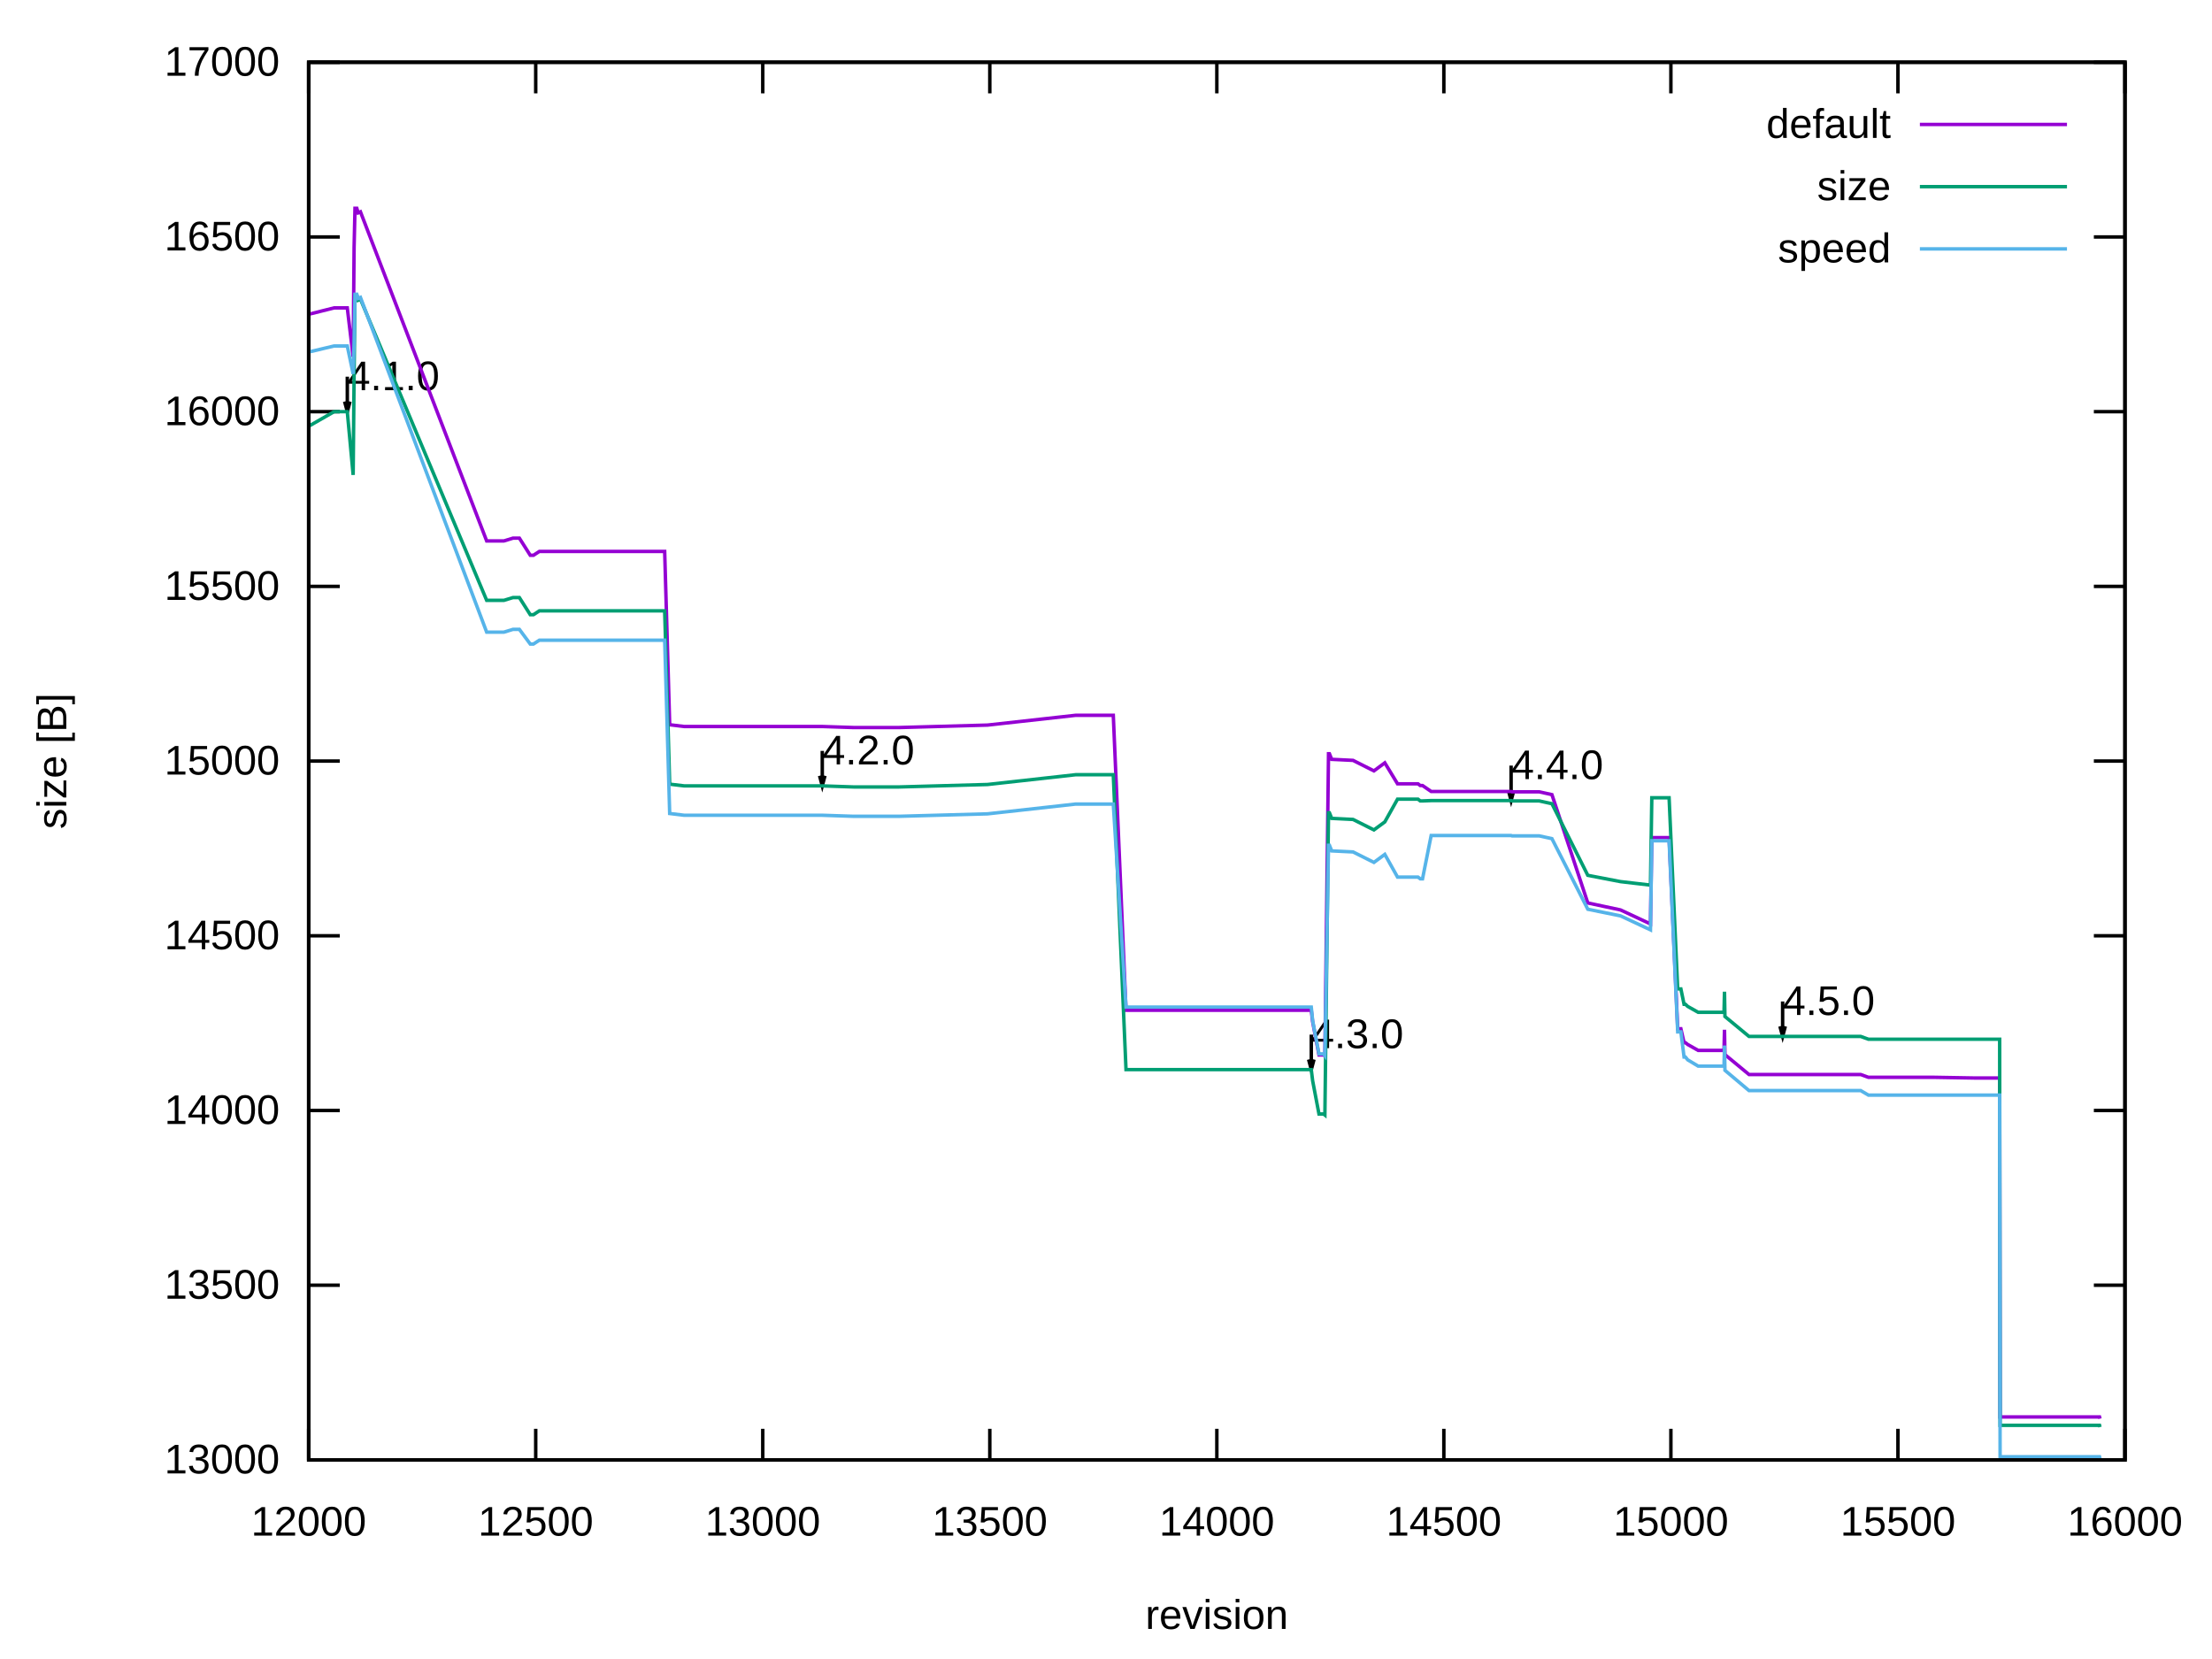
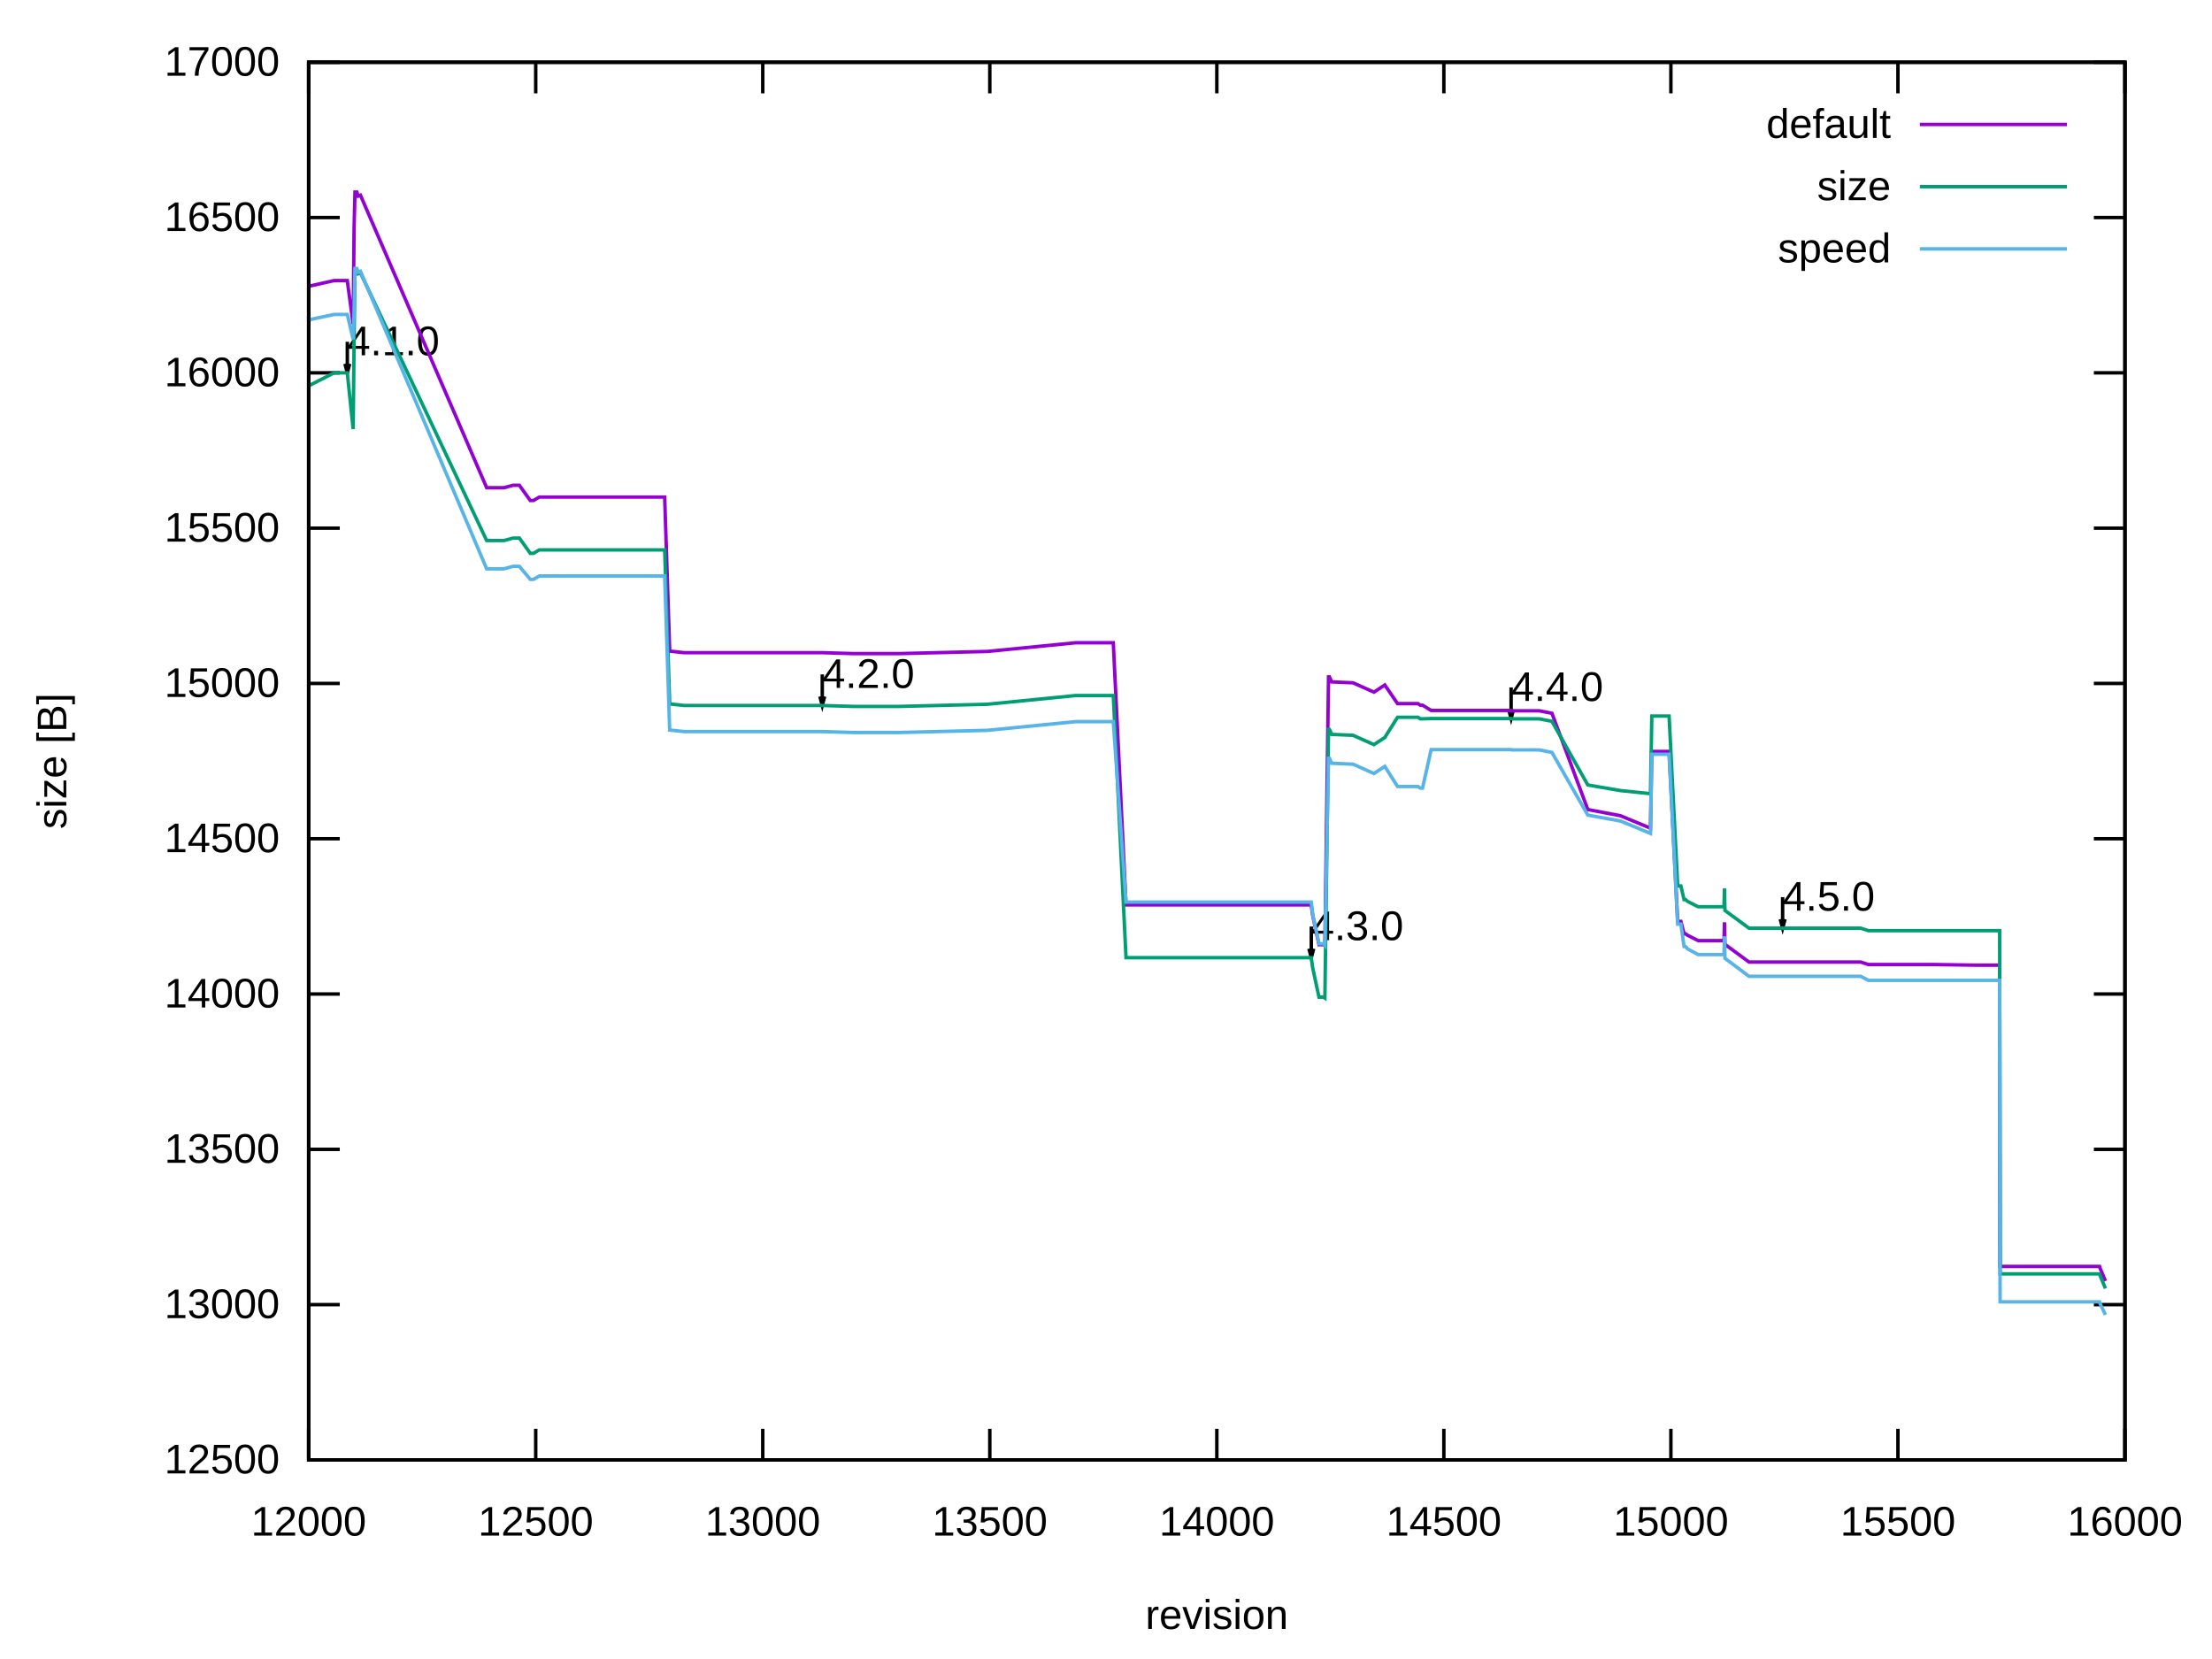
<svg xmlns="http://www.w3.org/2000/svg" xmlns:xlink="http://www.w3.org/1999/xlink" width="640" height="480" viewBox="0 0 640 480">
  <g id="gnuplot_canvas">
    <rect x="0" y="0" width="640" height="480" fill="none" />
    <defs>
      <circle id="gpDot" r="0.5" stroke-width="0.5" stroke="currentColor" />
      <path id="gpPt0" stroke-width="0.222" stroke="currentColor" d="M-1,0 h2 M0,-1 v2" />
      <path id="gpPt1" stroke-width="0.222" stroke="currentColor" d="M-1,-1 L1,1 M1,-1 L-1,1" />
      <path id="gpPt2" stroke-width="0.222" stroke="currentColor" d="M-1,0 L1,0 M0,-1 L0,1 M-1,-1 L1,1 M-1,1 L1,-1" />
      <rect id="gpPt3" stroke-width="0.222" stroke="currentColor" x="-1" y="-1" width="2" height="2" />
      <rect id="gpPt4" stroke-width="0.222" stroke="currentColor" fill="currentColor" x="-1" y="-1" width="2" height="2" />
      <circle id="gpPt5" stroke-width="0.222" stroke="currentColor" cx="0" cy="0" r="1" />
      <use xlink:href="#gpPt5" id="gpPt6" fill="currentColor" stroke="none" />
      <path id="gpPt7" stroke-width="0.222" stroke="currentColor" d="M0,-1.33 L-1.33,0.67 L1.33,0.67 z" />
      <use xlink:href="#gpPt7" id="gpPt8" fill="currentColor" stroke="none" />
      <use xlink:href="#gpPt7" id="gpPt9" stroke="currentColor" transform="rotate(180)" />
      <use xlink:href="#gpPt9" id="gpPt10" fill="currentColor" stroke="none" />
      <use xlink:href="#gpPt3" id="gpPt11" stroke="currentColor" transform="rotate(45)" />
      <use xlink:href="#gpPt11" id="gpPt12" fill="currentColor" stroke="none" />
      <path id="gpPt13" stroke-width="0.222" stroke="currentColor" d="M0,1.330 L1.265,0.411 L0.782,-1.067 L-0.782,-1.076 L-1.265,0.411 z" />
      <use xlink:href="#gpPt13" id="gpPt14" fill="currentColor" stroke="none" />
      <filter id="textbox" filterUnits="objectBoundingBox" x="0" y="0" height="1" width="1">
        <feFlood flood-color="white" flood-opacity="1" result="bgnd" />
        <feComposite in="SourceGraphic" in2="bgnd" operator="atop" />
      </filter>
      <filter id="greybox" filterUnits="objectBoundingBox" x="0" y="0" height="1" width="1">
        <feFlood flood-color="lightgrey" flood-opacity="1" result="grey" />
        <feComposite in="SourceGraphic" in2="grey" operator="atop" />
      </filter>
    </defs>
    <g fill="none" color="white" stroke="currentColor" stroke-width="1.00" stroke-linecap="butt" stroke-linejoin="miter">
</g>
    <g fill="none" color="black" stroke="currentColor" stroke-width="1.00" stroke-linecap="butt" stroke-linejoin="miter">
      <path stroke="black" d="M89.31,422.40 L98.31,422.40 M614.82,422.40 L605.82,422.40  " />
      <g transform="translate(80.92,426.30)" stroke="none" fill="black" font-family="Arial" font-size="12.00" text-anchor="end">
        <text>
+           <tspan font-family="Arial"> 12500</tspan>
+         </text>
+       </g>
+     </g>
+     <g fill="none" color="black" stroke="currentColor" stroke-width="1.00" stroke-linecap="butt" stroke-linejoin="miter">
+       <path stroke="black" d="M89.31,377.47 L98.31,377.47 M614.82,377.47 L605.82,377.47  " />
+       <g transform="translate(80.92,381.37)" stroke="none" fill="black" font-family="Arial" font-size="12.00" text-anchor="end">
+         <text>
          <tspan font-family="Arial"> 13000</tspan>
        </text>
      </g>
    </g>
    <g fill="none" color="black" stroke="currentColor" stroke-width="1.00" stroke-linecap="butt" stroke-linejoin="miter">
-       <path stroke="black" d="M89.31,371.85 L98.31,371.85 M614.82,371.85 L605.82,371.85  " />
-       <g transform="translate(80.92,375.75)" stroke="none" fill="black" font-family="Arial" font-size="12.00" text-anchor="end">
+       <path stroke="black" d="M89.31,332.54 L98.31,332.54 M614.82,332.54 L605.82,332.54  " />
+       <g transform="translate(80.92,336.44)" stroke="none" fill="black" font-family="Arial" font-size="12.00" text-anchor="end">
        <text>
          <tspan font-family="Arial"> 13500</tspan>
        </text>
      </g>
    </g>
    <g fill="none" color="black" stroke="currentColor" stroke-width="1.00" stroke-linecap="butt" stroke-linejoin="miter">
-       <path stroke="black" d="M89.31,321.30 L98.31,321.30 M614.82,321.30 L605.82,321.30  " />
-       <g transform="translate(80.92,325.20)" stroke="none" fill="black" font-family="Arial" font-size="12.00" text-anchor="end">
+       <path stroke="black" d="M89.31,287.60 L98.31,287.60 M614.82,287.60 L605.82,287.60  " />
+       <g transform="translate(80.92,291.50)" stroke="none" fill="black" font-family="Arial" font-size="12.00" text-anchor="end">
        <text>
          <tspan font-family="Arial"> 14000</tspan>
        </text>
      </g>
    </g>
    <g fill="none" color="black" stroke="currentColor" stroke-width="1.00" stroke-linecap="butt" stroke-linejoin="miter">
-       <path stroke="black" d="M89.31,270.75 L98.31,270.75 M614.82,270.75 L605.82,270.75  " />
-       <g transform="translate(80.92,274.65)" stroke="none" fill="black" font-family="Arial" font-size="12.00" text-anchor="end">
+       <path stroke="black" d="M89.31,242.67 L98.31,242.67 M614.82,242.67 L605.82,242.67  " />
+       <g transform="translate(80.92,246.57)" stroke="none" fill="black" font-family="Arial" font-size="12.00" text-anchor="end">
        <text>
          <tspan font-family="Arial"> 14500</tspan>
        </text>
      </g>
    </g>
    <g fill="none" color="black" stroke="currentColor" stroke-width="1.00" stroke-linecap="butt" stroke-linejoin="miter">
-       <path stroke="black" d="M89.31,220.20 L98.31,220.20 M614.82,220.20 L605.82,220.20  " />
-       <g transform="translate(80.92,224.10)" stroke="none" fill="black" font-family="Arial" font-size="12.00" text-anchor="end">
+       <path stroke="black" d="M89.31,197.74 L98.31,197.74 M614.82,197.74 L605.82,197.74  " />
+       <g transform="translate(80.92,201.64)" stroke="none" fill="black" font-family="Arial" font-size="12.00" text-anchor="end">
        <text>
          <tspan font-family="Arial"> 15000</tspan>
        </text>
      </g>
    </g>
    <g fill="none" color="black" stroke="currentColor" stroke-width="1.00" stroke-linecap="butt" stroke-linejoin="miter">
-       <path stroke="black" d="M89.31,169.66 L98.31,169.66 M614.82,169.66 L605.82,169.66  " />
-       <g transform="translate(80.92,173.56)" stroke="none" fill="black" font-family="Arial" font-size="12.00" text-anchor="end">
+       <path stroke="black" d="M89.31,152.81 L98.31,152.81 M614.82,152.81 L605.82,152.81  " />
+       <g transform="translate(80.92,156.71)" stroke="none" fill="black" font-family="Arial" font-size="12.00" text-anchor="end">
        <text>
          <tspan font-family="Arial"> 15500</tspan>
        </text>
      </g>
    </g>
    <g fill="none" color="black" stroke="currentColor" stroke-width="1.00" stroke-linecap="butt" stroke-linejoin="miter">
-       <path stroke="black" d="M89.31,119.11 L98.31,119.11 M614.82,119.11 L605.82,119.11  " />
-       <g transform="translate(80.92,123.01)" stroke="none" fill="black" font-family="Arial" font-size="12.00" text-anchor="end">
+       <path stroke="black" d="M89.31,107.87 L98.31,107.87 M614.82,107.87 L605.82,107.87  " />
+       <g transform="translate(80.92,111.77)" stroke="none" fill="black" font-family="Arial" font-size="12.00" text-anchor="end">
        <text>
          <tspan font-family="Arial"> 16000</tspan>
        </text>
      </g>
    </g>
    <g fill="none" color="black" stroke="currentColor" stroke-width="1.00" stroke-linecap="butt" stroke-linejoin="miter">
-       <path stroke="black" d="M89.31,68.56 L98.31,68.56 M614.82,68.56 L605.82,68.56  " />
-       <g transform="translate(80.92,72.46)" stroke="none" fill="black" font-family="Arial" font-size="12.00" text-anchor="end">
+       <path stroke="black" d="M89.31,62.94 L98.31,62.94 M614.82,62.94 L605.82,62.94  " />
+       <g transform="translate(80.92,66.84)" stroke="none" fill="black" font-family="Arial" font-size="12.00" text-anchor="end">
        <text>
          <tspan font-family="Arial"> 16500</tspan>
        </text>
      </g>
    </g>
    <g fill="none" color="black" stroke="currentColor" stroke-width="1.00" stroke-linecap="butt" stroke-linejoin="miter">
      <path stroke="black" d="M89.31,18.01 L98.31,18.01 M614.82,18.01 L605.82,18.01  " />
      <g transform="translate(80.92,21.91)" stroke="none" fill="black" font-family="Arial" font-size="12.00" text-anchor="end">
        <text>
          <tspan font-family="Arial"> 17000</tspan>
        </text>
      </g>
    </g>
    <g fill="none" color="black" stroke="currentColor" stroke-width="1.00" stroke-linecap="butt" stroke-linejoin="miter">
      <path stroke="black" d="M89.31,422.40 L89.31,413.40 M89.31,18.01 L89.31,27.01  " />
      <g transform="translate(89.31,444.30)" stroke="none" fill="black" font-family="Arial" font-size="12.00" text-anchor="middle">
        <text>
          <tspan font-family="Arial"> 12000</tspan>
        </text>
      </g>
    </g>
    <g fill="none" color="black" stroke="currentColor" stroke-width="1.00" stroke-linecap="butt" stroke-linejoin="miter">
      <path stroke="black" d="M155.00,422.40 L155.00,413.40 M155.00,18.01 L155.00,27.01  " />
      <g transform="translate(155.00,444.30)" stroke="none" fill="black" font-family="Arial" font-size="12.00" text-anchor="middle">
        <text>
          <tspan font-family="Arial"> 12500</tspan>
        </text>
      </g>
    </g>
    <g fill="none" color="black" stroke="currentColor" stroke-width="1.00" stroke-linecap="butt" stroke-linejoin="miter">
      <path stroke="black" d="M220.69,422.40 L220.69,413.40 M220.69,18.01 L220.69,27.01  " />
      <g transform="translate(220.69,444.30)" stroke="none" fill="black" font-family="Arial" font-size="12.00" text-anchor="middle">
        <text>
          <tspan font-family="Arial"> 13000</tspan>
        </text>
      </g>
    </g>
    <g fill="none" color="black" stroke="currentColor" stroke-width="1.00" stroke-linecap="butt" stroke-linejoin="miter">
      <path stroke="black" d="M286.38,422.40 L286.38,413.40 M286.38,18.01 L286.38,27.01  " />
      <g transform="translate(286.38,444.30)" stroke="none" fill="black" font-family="Arial" font-size="12.00" text-anchor="middle">
        <text>
          <tspan font-family="Arial"> 13500</tspan>
        </text>
      </g>
    </g>
    <g fill="none" color="black" stroke="currentColor" stroke-width="1.00" stroke-linecap="butt" stroke-linejoin="miter">
      <path stroke="black" d="M352.07,422.40 L352.07,413.40 M352.07,18.01 L352.07,27.01  " />
      <g transform="translate(352.07,444.30)" stroke="none" fill="black" font-family="Arial" font-size="12.00" text-anchor="middle">
        <text>
          <tspan font-family="Arial"> 14000</tspan>
        </text>
      </g>
    </g>
    <g fill="none" color="black" stroke="currentColor" stroke-width="1.00" stroke-linecap="butt" stroke-linejoin="miter">
      <path stroke="black" d="M417.75,422.40 L417.75,413.40 M417.75,18.01 L417.75,27.01  " />
      <g transform="translate(417.75,444.30)" stroke="none" fill="black" font-family="Arial" font-size="12.00" text-anchor="middle">
        <text>
          <tspan font-family="Arial"> 14500</tspan>
        </text>
      </g>
    </g>
    <g fill="none" color="black" stroke="currentColor" stroke-width="1.00" stroke-linecap="butt" stroke-linejoin="miter">
      <path stroke="black" d="M483.44,422.40 L483.44,413.40 M483.44,18.01 L483.44,27.01  " />
      <g transform="translate(483.44,444.30)" stroke="none" fill="black" font-family="Arial" font-size="12.00" text-anchor="middle">
        <text>
          <tspan font-family="Arial"> 15000</tspan>
        </text>
      </g>
    </g>
    <g fill="none" color="black" stroke="currentColor" stroke-width="1.00" stroke-linecap="butt" stroke-linejoin="miter">
      <path stroke="black" d="M549.13,422.40 L549.13,413.40 M549.13,18.01 L549.13,27.01  " />
      <g transform="translate(549.13,444.30)" stroke="none" fill="black" font-family="Arial" font-size="12.00" text-anchor="middle">
        <text>
          <tspan font-family="Arial"> 15500</tspan>
        </text>
      </g>
    </g>
    <g fill="none" color="black" stroke="currentColor" stroke-width="1.00" stroke-linecap="butt" stroke-linejoin="miter">
      <path stroke="black" d="M614.82,422.40 L614.82,413.40 M614.82,18.01 L614.82,27.01  " />
      <g transform="translate(614.82,444.30)" stroke="none" fill="black" font-family="Arial" font-size="12.00" text-anchor="middle">
        <text>
          <tspan font-family="Arial"> 16000</tspan>
        </text>
      </g>
    </g>
    <g fill="none" color="black" stroke="currentColor" stroke-width="1.00" stroke-linecap="butt" stroke-linejoin="miter">
</g>
    <g fill="none" color="black" stroke="currentColor" stroke-width="1.00" stroke-linecap="butt" stroke-linejoin="miter">
      <path stroke="black" d="M89.31,18.01 L89.31,422.40 L614.82,422.40 L614.82,18.01 L89.31,18.01 Z  " />
-       <g transform="translate(100.48,112.90)" stroke="none" fill="black" font-family="Arial" font-size="12.00" text-anchor="start">
+       <g transform="translate(100.48,102.79)" stroke="none" fill="black" font-family="Arial" font-size="12.00" text-anchor="start">
        <text>
          <tspan font-family="Arial">4.1.0</tspan>
        </text>
      </g>
-       <g transform="translate(237.90,221.17)" stroke="none" fill="black" font-family="Arial" font-size="12.00" text-anchor="start">
+       <g transform="translate(237.90,199.03)" stroke="none" fill="black" font-family="Arial" font-size="12.00" text-anchor="start">
        <text>
          <tspan font-family="Arial">4.2.0</tspan>
        </text>
      </g>
-       <g transform="translate(379.39,303.26)" stroke="none" fill="black" font-family="Arial" font-size="12.00" text-anchor="start">
+       <g transform="translate(379.39,272.00)" stroke="none" fill="black" font-family="Arial" font-size="12.00" text-anchor="start">
        <text>
          <tspan font-family="Arial">4.3.0</tspan>
        </text>
      </g>
-       <g transform="translate(437.20,225.42)" stroke="none" fill="black" font-family="Arial" font-size="12.00" text-anchor="start">
+       <g transform="translate(437.20,202.81)" stroke="none" fill="black" font-family="Arial" font-size="12.00" text-anchor="start">
        <text>
          <tspan font-family="Arial">4.4.0</tspan>
        </text>
      </g>
-       <g transform="translate(515.76,293.66)" stroke="none" fill="black" font-family="Arial" font-size="12.00" text-anchor="start">
+       <g transform="translate(515.76,263.47)" stroke="none" fill="black" font-family="Arial" font-size="12.00" text-anchor="start">
        <text>
          <tspan font-family="Arial">4.5.0</tspan>
        </text>
      </g>
    </g>
    <g fill="none" color="black" stroke="currentColor" stroke-width="1.00" stroke-linecap="butt" stroke-linejoin="miter">
-       <path stroke="black" d="M99.71,116.18 L100.49,119.10 L101.27,116.18 M100.49,108.99 L100.49,119.10  " />
-     </g>
-     <g fill="none" color="black" stroke="currentColor" stroke-width="1.00" stroke-linecap="butt" stroke-linejoin="miter">
-       <path stroke="black" d="M237.13,224.45 L237.91,227.37 L238.69,224.45 M237.91,217.26 L237.91,227.37  " />
-     </g>
-     <g fill="none" color="black" stroke="currentColor" stroke-width="1.00" stroke-linecap="butt" stroke-linejoin="miter">
-       <path stroke="black" d="M378.62,306.54 L379.40,309.46 L380.18,306.54 M379.40,299.35 L379.40,309.46  " />
-     </g>
-     <g fill="none" color="black" stroke="currentColor" stroke-width="1.00" stroke-linecap="butt" stroke-linejoin="miter">
-       <path stroke="black" d="M436.43,228.70 L437.21,231.62 L437.99,228.70 M437.21,221.51 L437.21,231.62  " />
-     </g>
-     <g fill="none" color="black" stroke="currentColor" stroke-width="1.00" stroke-linecap="butt" stroke-linejoin="miter">
-       <path stroke="black" d="M514.99,296.94 L515.77,299.86 L516.55,296.94 M515.77,289.75 L515.77,299.86  " />
+       <path stroke="black" d="M99.80,105.26 L100.49,107.86 L101.18,105.26 M100.49,98.88 L100.49,107.86  " />
+     </g>
+     <g fill="none" color="black" stroke="currentColor" stroke-width="1.00" stroke-linecap="butt" stroke-linejoin="miter">
+       <path stroke="black" d="M237.22,201.51 L237.91,204.11 L238.60,201.51 M237.91,195.12 L237.91,204.11  " />
+     </g>
+     <g fill="none" color="black" stroke="currentColor" stroke-width="1.00" stroke-linecap="butt" stroke-linejoin="miter">
+       <path stroke="black" d="M378.71,274.48 L379.40,277.08 L380.09,274.48 M379.40,268.09 L379.40,277.08  " />
+     </g>
+     <g fill="none" color="black" stroke="currentColor" stroke-width="1.00" stroke-linecap="butt" stroke-linejoin="miter">
+       <path stroke="black" d="M436.52,205.28 L437.21,207.88 L437.90,205.28 M437.21,198.90 L437.21,207.88  " />
+     </g>
+     <g fill="none" color="black" stroke="currentColor" stroke-width="1.00" stroke-linecap="butt" stroke-linejoin="miter">
+       <path stroke="black" d="M515.08,265.94 L515.77,268.54 L516.46,265.94 M515.77,259.56 L515.77,268.54  " />
    </g>
    <g fill="none" color="black" stroke="currentColor" stroke-width="1.00" stroke-linecap="butt" stroke-linejoin="miter">
</g>
    <g id="gnuplot_plot_1">
      <g fill="none" color="black" stroke="currentColor" stroke-width="1.00" stroke-linecap="butt" stroke-linejoin="miter">
        <g transform="translate(547.09,39.91)" stroke="none" fill="black" font-family="Arial" font-size="12.00" text-anchor="end">
          <text>
            <tspan font-family="Arial">default</tspan>
          </text>
        </g>
      </g>
      <g fill="none" color="black" stroke="currentColor" stroke-width="1.00" stroke-linecap="butt" stroke-linejoin="miter">
-         <path stroke="rgb(148,   0, 211)" d="M555.48,36.01 L598.04,36.01 M89.44,90.90 L96.67,89.08 L100.48,89.08 L102.18,103.24 L102.45,71.59 L102.71,60.27   L103.24,60.27 L103.63,61.58 L104.29,61.28 L140.81,156.51 L143.83,156.51 L145.80,156.51 L148.43,155.70 L150.27,155.70   L153.42,160.66 L154.34,160.66 L156.05,159.55 L173.65,159.55 L177.73,159.55 L179.83,159.55 L180.22,159.55 L187.32,159.55   L192.31,159.55 L193.76,209.69 L197.96,210.20 L202.56,210.20 L204.27,210.20 L206.37,210.20 L207.55,210.20 L216.61,210.20   L237.90,210.20 L246.96,210.50 L260.10,210.50 L285.72,209.79 L311.21,206.96 L312.52,206.96 L313.83,206.96 L318.96,206.96   L322.11,206.96 L325.79,292.29 L326.32,292.29 L327.50,292.29 L329.07,292.29 L331.70,292.29 L336.96,292.29 L338.93,292.29   L352.07,292.29 L376.24,292.29 L379.39,292.29 L379.79,295.62 L381.62,305.23 L382.94,305.23 L383.33,305.53 L384.38,218.08   L384.65,218.08 L385.30,219.70 L391.48,220.00 L397.52,223.04 L400.67,220.71 L404.35,226.78 L405.27,226.78 L410.27,226.78   L410.92,227.28 L411.58,227.28 L414.08,229.00 L419.07,229.00 L421.43,229.00 L437.20,229.00 L437.46,229.10 L445.34,229.10   L449.02,229.91 L459.40,261.25 L468.86,263.27 L477.53,267.32 L477.92,242.35 L482.92,242.35 L485.41,297.65 L486.33,297.65   L487.25,301.69 L487.65,301.69 L488.30,302.20 L491.33,303.91 L495.66,303.91 L497.11,303.91 L498.81,303.91 L498.95,297.95   L499.08,305.13 L506.04,310.89 L514.97,310.89 L515.76,310.89 L525.09,310.89 L538.36,310.89 L540.59,311.70 L542.69,311.70   L547.29,311.70 L555.70,311.70 L559.64,311.70 L571.33,311.90 L578.56,311.90 L578.69,409.97 L584.34,409.97 L600.37,409.97   L600.50,409.97 L607.46,409.97 L607.59,410.47  " />
+         <path stroke="rgb(148,   0, 211)" d="M555.48,36.01 L598.04,36.01 M89.44,82.80 L96.67,81.18 L100.48,81.18 L102.18,93.77 L102.45,65.64 L102.71,55.57   L103.24,55.57 L103.63,56.74 L104.29,56.47 L140.81,141.12 L143.83,141.12 L145.80,141.12 L148.43,140.41 L150.27,140.41   L153.42,144.81 L154.34,144.81 L156.05,143.82 L173.65,143.82 L177.73,143.82 L179.83,143.82 L180.22,143.82 L187.32,143.82   L192.31,143.82 L193.76,188.39 L197.96,188.84 L202.56,188.84 L204.27,188.84 L206.37,188.84 L207.55,188.84 L216.61,188.84   L237.90,188.84 L246.96,189.11 L260.10,189.11 L285.72,188.48 L311.21,185.97 L312.52,185.97 L313.83,185.97 L318.96,185.97   L322.11,185.97 L325.79,261.81 L326.32,261.81 L327.50,261.81 L329.07,261.81 L331.70,261.81 L336.96,261.81 L338.93,261.81   L352.07,261.81 L376.24,261.81 L379.39,261.81 L379.79,264.78 L381.62,273.31 L382.94,273.31 L383.33,273.58 L384.38,195.85   L384.65,195.85 L385.30,197.29 L391.48,197.56 L397.52,200.26 L400.67,198.19 L404.35,203.58 L405.27,203.58 L410.27,203.58   L410.92,204.03 L411.58,204.03 L414.08,205.56 L419.07,205.56 L421.43,205.56 L437.20,205.56 L437.46,205.65 L445.34,205.65   L449.02,206.37 L459.40,234.22 L468.86,236.02 L477.53,239.62 L477.92,217.42 L482.92,217.42 L485.41,266.58 L486.33,266.58   L487.25,270.17 L487.65,270.17 L488.30,270.62 L491.33,272.15 L495.66,272.15 L497.11,272.15 L498.81,272.15 L498.95,266.84   L499.08,273.23 L506.04,278.35 L514.97,278.35 L515.76,278.35 L525.09,278.35 L538.36,278.35 L540.59,279.07 L542.69,279.07   L547.29,279.07 L555.70,279.07 L559.64,279.07 L571.33,279.25 L578.56,279.25 L578.69,366.41 L584.34,366.41 L600.37,366.41   L600.50,366.41 L607.46,366.41 L607.59,366.86 L609.17,370.64  " />
      </g>
    </g>
    <g id="gnuplot_plot_2">
      <g fill="none" color="black" stroke="currentColor" stroke-width="1.00" stroke-linecap="butt" stroke-linejoin="miter">
        <g transform="translate(547.09,57.91)" stroke="none" fill="black" font-family="Arial" font-size="12.00" text-anchor="end">
          <text>
            <tspan font-family="Arial">size</tspan>
          </text>
        </g>
      </g>
      <g fill="none" color="black" stroke="currentColor" stroke-width="1.00" stroke-linecap="butt" stroke-linejoin="miter">
-         <path stroke="rgb(  0, 158, 115)" d="M555.48,54.01 L598.04,54.01 M89.44,123.25 L96.67,119.11 L100.48,119.11 L102.18,137.41 L102.45,108.80 L102.71,85.54   L103.24,85.54 L103.63,86.86 L104.29,86.55 L140.81,173.70 L143.83,173.70 L145.80,173.70 L148.43,172.89 L150.27,172.89   L153.42,177.85 L154.34,177.85 L156.05,176.73 L173.65,176.73 L177.73,176.73 L179.83,176.73 L180.22,176.73 L187.32,176.73   L192.31,176.73 L193.76,226.88 L197.96,227.38 L202.56,227.38 L204.27,227.38 L206.37,227.38 L207.55,227.38 L216.61,227.38   L237.90,227.38 L246.96,227.69 L260.10,227.69 L285.72,226.98 L311.21,224.15 L312.52,224.15 L313.83,224.15 L318.96,224.15   L322.11,224.15 L325.79,309.47 L326.32,309.47 L327.50,309.47 L329.07,309.47 L331.70,309.47 L336.96,309.47 L338.93,309.47   L352.07,309.47 L376.24,309.47 L379.39,309.47 L379.79,312.71 L381.62,322.31 L382.94,322.31 L383.33,322.62 L384.38,235.17   L384.65,235.17 L385.30,236.78 L391.48,237.09 L397.52,240.12 L400.67,237.80 L404.35,231.22 L405.27,231.22 L410.27,231.22   L410.92,231.73 L411.58,231.73 L414.08,231.63 L419.07,231.63 L421.43,231.63 L437.20,231.63 L437.46,231.73 L445.34,231.73   L449.02,232.54 L459.40,253.26 L468.86,255.08 L477.53,256.09 L477.92,230.82 L482.92,230.82 L485.41,286.12 L486.33,286.12   L487.25,290.57 L487.65,290.57 L488.30,291.18 L491.33,292.89 L495.66,292.89 L497.11,292.89 L498.81,292.89 L498.95,286.93   L499.08,294.11 L506.04,299.87 L514.97,299.87 L515.76,299.87 L525.09,299.87 L538.36,299.87 L540.59,300.68 L542.69,300.68   L547.29,300.68 L555.70,300.68 L559.64,300.68 L571.33,300.68 L578.56,300.68 L578.69,412.39 L584.34,412.39 L600.37,412.39   L600.50,412.39 L607.46,412.39 L607.59,412.90  " />
+         <path stroke="rgb(  0, 158, 115)" d="M555.48,54.01 L598.04,54.01 M89.44,111.56 L96.67,107.87 L100.48,107.87 L102.18,124.14 L102.45,98.71 L102.71,78.04   L103.24,78.04 L103.63,79.21 L104.29,78.94 L140.81,156.40 L143.83,156.40 L145.80,156.40 L148.43,155.68 L150.27,155.68   L153.42,160.09 L154.34,160.09 L156.05,159.10 L173.65,159.10 L177.73,159.10 L179.83,159.10 L180.22,159.10 L187.32,159.10   L192.31,159.10 L193.76,203.67 L197.96,204.12 L202.56,204.12 L204.27,204.12 L206.37,204.12 L207.55,204.12 L216.61,204.12   L237.90,204.12 L246.96,204.39 L260.10,204.39 L285.72,203.76 L311.21,201.24 L312.52,201.24 L313.83,201.24 L318.96,201.24   L322.11,201.24 L325.79,277.09 L326.32,277.09 L327.50,277.09 L329.07,277.09 L331.70,277.09 L336.96,277.09 L338.93,277.09   L352.07,277.09 L376.24,277.09 L379.39,277.09 L379.79,279.96 L381.62,288.50 L382.94,288.50 L383.33,288.77 L384.38,211.04   L384.65,211.04 L385.30,212.48 L391.48,212.75 L397.52,215.44 L400.67,213.38 L404.35,207.53 L405.27,207.53 L410.27,207.53   L410.92,207.98 L411.58,207.98 L414.08,207.89 L419.07,207.89 L421.43,207.89 L437.20,207.89 L437.46,207.98 L445.34,207.98   L449.02,208.70 L459.40,227.12 L468.86,228.74 L477.53,229.64 L477.92,207.17 L482.92,207.17 L485.41,256.33 L486.33,256.33   L487.25,260.28 L487.65,260.28 L488.30,260.82 L491.33,262.35 L495.66,262.35 L497.11,262.35 L498.81,262.35 L498.95,257.05   L499.08,263.43 L506.04,268.55 L514.97,268.55 L515.76,268.55 L525.09,268.55 L538.36,268.55 L540.59,269.27 L542.69,269.27   L547.29,269.27 L555.70,269.27 L559.64,269.27 L571.33,269.27 L578.56,269.27 L578.69,368.57 L584.34,368.57 L600.37,368.57   L600.50,368.57 L607.46,368.57 L607.59,369.02 L609.17,372.79  " />
      </g>
    </g>
    <g id="gnuplot_plot_3">
      <g fill="none" color="black" stroke="currentColor" stroke-width="1.00" stroke-linecap="butt" stroke-linejoin="miter">
        <g transform="translate(547.09,75.91)" stroke="none" fill="black" font-family="Arial" font-size="12.00" text-anchor="end">
          <text>
            <tspan font-family="Arial">speed</tspan>
          </text>
        </g>
      </g>
      <g fill="none" color="black" stroke="currentColor" stroke-width="1.00" stroke-linecap="butt" stroke-linejoin="miter">
-         <path stroke="rgb( 86, 180, 233)" d="M555.48,72.01 L598.04,72.01 M89.44,101.82 L96.67,100.10 L100.48,100.10 L102.18,108.19 L102.45,99.29 L102.71,85.14   L103.24,85.14 L103.63,86.35 L104.29,86.05 L140.81,182.90 L143.83,182.90 L145.80,182.90 L148.43,182.09 L150.27,182.09   L153.42,186.34 L154.34,186.34 L156.05,185.23 L173.65,185.23 L177.73,185.23 L179.83,185.23 L180.22,185.23 L187.32,185.23   L192.31,185.23 L193.76,235.37 L197.96,235.88 L202.56,235.88 L204.27,235.88 L206.37,235.88 L207.55,235.88 L216.61,235.88   L237.90,235.88 L246.96,236.18 L260.10,236.18 L285.72,235.47 L311.21,232.64 L312.52,232.64 L313.83,232.64 L318.96,232.64   L322.11,232.64 L325.79,291.38 L326.32,291.38 L327.50,291.38 L329.07,291.38 L331.70,291.38 L336.96,291.38 L338.93,291.38   L352.07,291.38 L376.24,291.38 L379.39,291.38 L379.79,295.32 L381.62,304.92 L382.94,304.92 L383.33,305.43 L384.38,244.57   L384.65,244.57 L385.30,246.19 L391.48,246.49 L397.52,249.52 L400.67,247.20 L404.35,253.77 L405.27,253.77 L410.27,253.77   L410.92,254.27 L411.58,254.27 L414.08,241.74 L419.07,241.74 L421.43,241.74 L437.20,241.74 L437.46,241.84 L445.34,241.84   L449.02,242.65 L459.40,263.07 L468.86,264.99 L477.53,269.04 L477.92,243.26 L482.92,243.26 L485.41,298.56 L486.33,298.56   L487.25,305.83 L487.65,305.83 L488.30,306.64 L491.33,308.46 L495.66,308.46 L497.11,308.46 L498.81,308.46 L498.95,302.50   L499.08,309.68 L506.04,315.54 L514.97,315.54 L515.76,315.54 L525.09,315.54 L538.36,315.54 L540.59,316.85 L542.69,316.85   L547.29,316.85 L555.70,316.85 L559.64,316.85 L571.33,316.85 L578.56,316.85 L578.69,421.49 L584.34,421.49 L600.37,421.49   L600.50,421.49 L607.46,421.49 L607.59,422.00  " />
+         <path stroke="rgb( 86, 180, 233)" d="M555.48,72.01 L598.04,72.01 M89.44,92.51 L96.67,90.98 L100.48,90.98 L102.18,98.17 L102.45,90.26 L102.71,77.68   L103.24,77.68 L103.63,78.76 L104.29,78.49 L140.81,164.58 L143.83,164.58 L145.80,164.58 L148.43,163.86 L150.27,163.86   L153.42,167.63 L154.34,167.63 L156.05,166.65 L173.65,166.65 L177.73,166.65 L179.83,166.65 L180.22,166.65 L187.32,166.65   L192.31,166.65 L193.76,211.22 L197.96,211.67 L202.56,211.67 L204.27,211.67 L206.37,211.67 L207.55,211.67 L216.61,211.67   L237.90,211.67 L246.96,211.94 L260.10,211.94 L285.72,211.31 L311.21,208.79 L312.52,208.79 L313.83,208.79 L318.96,208.79   L322.11,208.79 L325.79,261.00 L326.32,261.00 L327.50,261.00 L329.07,261.00 L331.70,261.00 L336.96,261.00 L338.93,261.00   L352.07,261.00 L376.24,261.00 L379.39,261.00 L379.79,264.51 L381.62,273.05 L382.94,273.05 L383.33,273.49 L384.38,219.40   L384.65,219.40 L385.30,220.83 L391.48,221.10 L397.52,223.80 L400.67,221.73 L404.35,227.57 L405.27,227.57 L410.27,227.57   L410.92,228.02 L411.58,228.02 L414.08,216.88 L419.07,216.88 L421.43,216.88 L437.20,216.88 L437.46,216.97 L445.34,216.97   L449.02,217.69 L459.40,235.84 L468.86,237.55 L477.53,241.14 L477.92,218.23 L482.92,218.23 L485.41,267.38 L486.33,267.38   L487.25,273.85 L487.65,273.85 L488.30,274.57 L491.33,276.19 L495.66,276.19 L497.11,276.19 L498.81,276.19 L498.95,270.89   L499.08,277.27 L506.04,282.48 L514.97,282.48 L515.76,282.48 L525.09,282.48 L538.36,282.48 L540.59,283.65 L542.69,283.65   L547.29,283.65 L555.70,283.65 L559.64,283.65 L571.33,283.65 L578.56,283.65 L578.69,376.66 L584.34,376.66 L600.37,376.66   L600.50,376.66 L607.46,376.66 L607.59,377.11 L609.17,380.43  " />
      </g>
    </g>
    <g fill="none" color="white" stroke="rgb( 86, 180, 233)" stroke-width="2.00" stroke-linecap="butt" stroke-linejoin="miter">
</g>
    <g fill="none" color="black" stroke="currentColor" stroke-width="2.00" stroke-linecap="butt" stroke-linejoin="miter">
</g>
    <g fill="none" color="black" stroke="black" stroke-width="1.00" stroke-linecap="butt" stroke-linejoin="miter">
</g>
    <g fill="none" color="black" stroke="currentColor" stroke-width="1.00" stroke-linecap="butt" stroke-linejoin="miter">
      <path stroke="black" d="M89.31,18.01 L89.31,422.40 L614.82,422.40 L614.82,18.01 L89.31,18.01 Z  " />
      <g transform="translate(19.18,220.21) rotate(270.00)" stroke="none" fill="black" font-family="Arial" font-size="12.00" text-anchor="middle">
        <text>
          <tspan font-family="Arial">size [B]</tspan>
        </text>
      </g>
    </g>
    <g fill="none" color="black" stroke="currentColor" stroke-width="1.00" stroke-linecap="butt" stroke-linejoin="miter">
      <g transform="translate(352.06,471.30)" stroke="none" fill="black" font-family="Arial" font-size="12.00" text-anchor="middle">
        <text>
          <tspan font-family="Arial">revision</tspan>
        </text>
      </g>
    </g>
    <g fill="none" color="black" stroke="currentColor" stroke-width="1.00" stroke-linecap="butt" stroke-linejoin="miter">
</g>
    <g fill="none" color="black" stroke="currentColor" stroke-width="1.00" stroke-linecap="butt" stroke-linejoin="miter">
</g>
  </g>
</svg>
